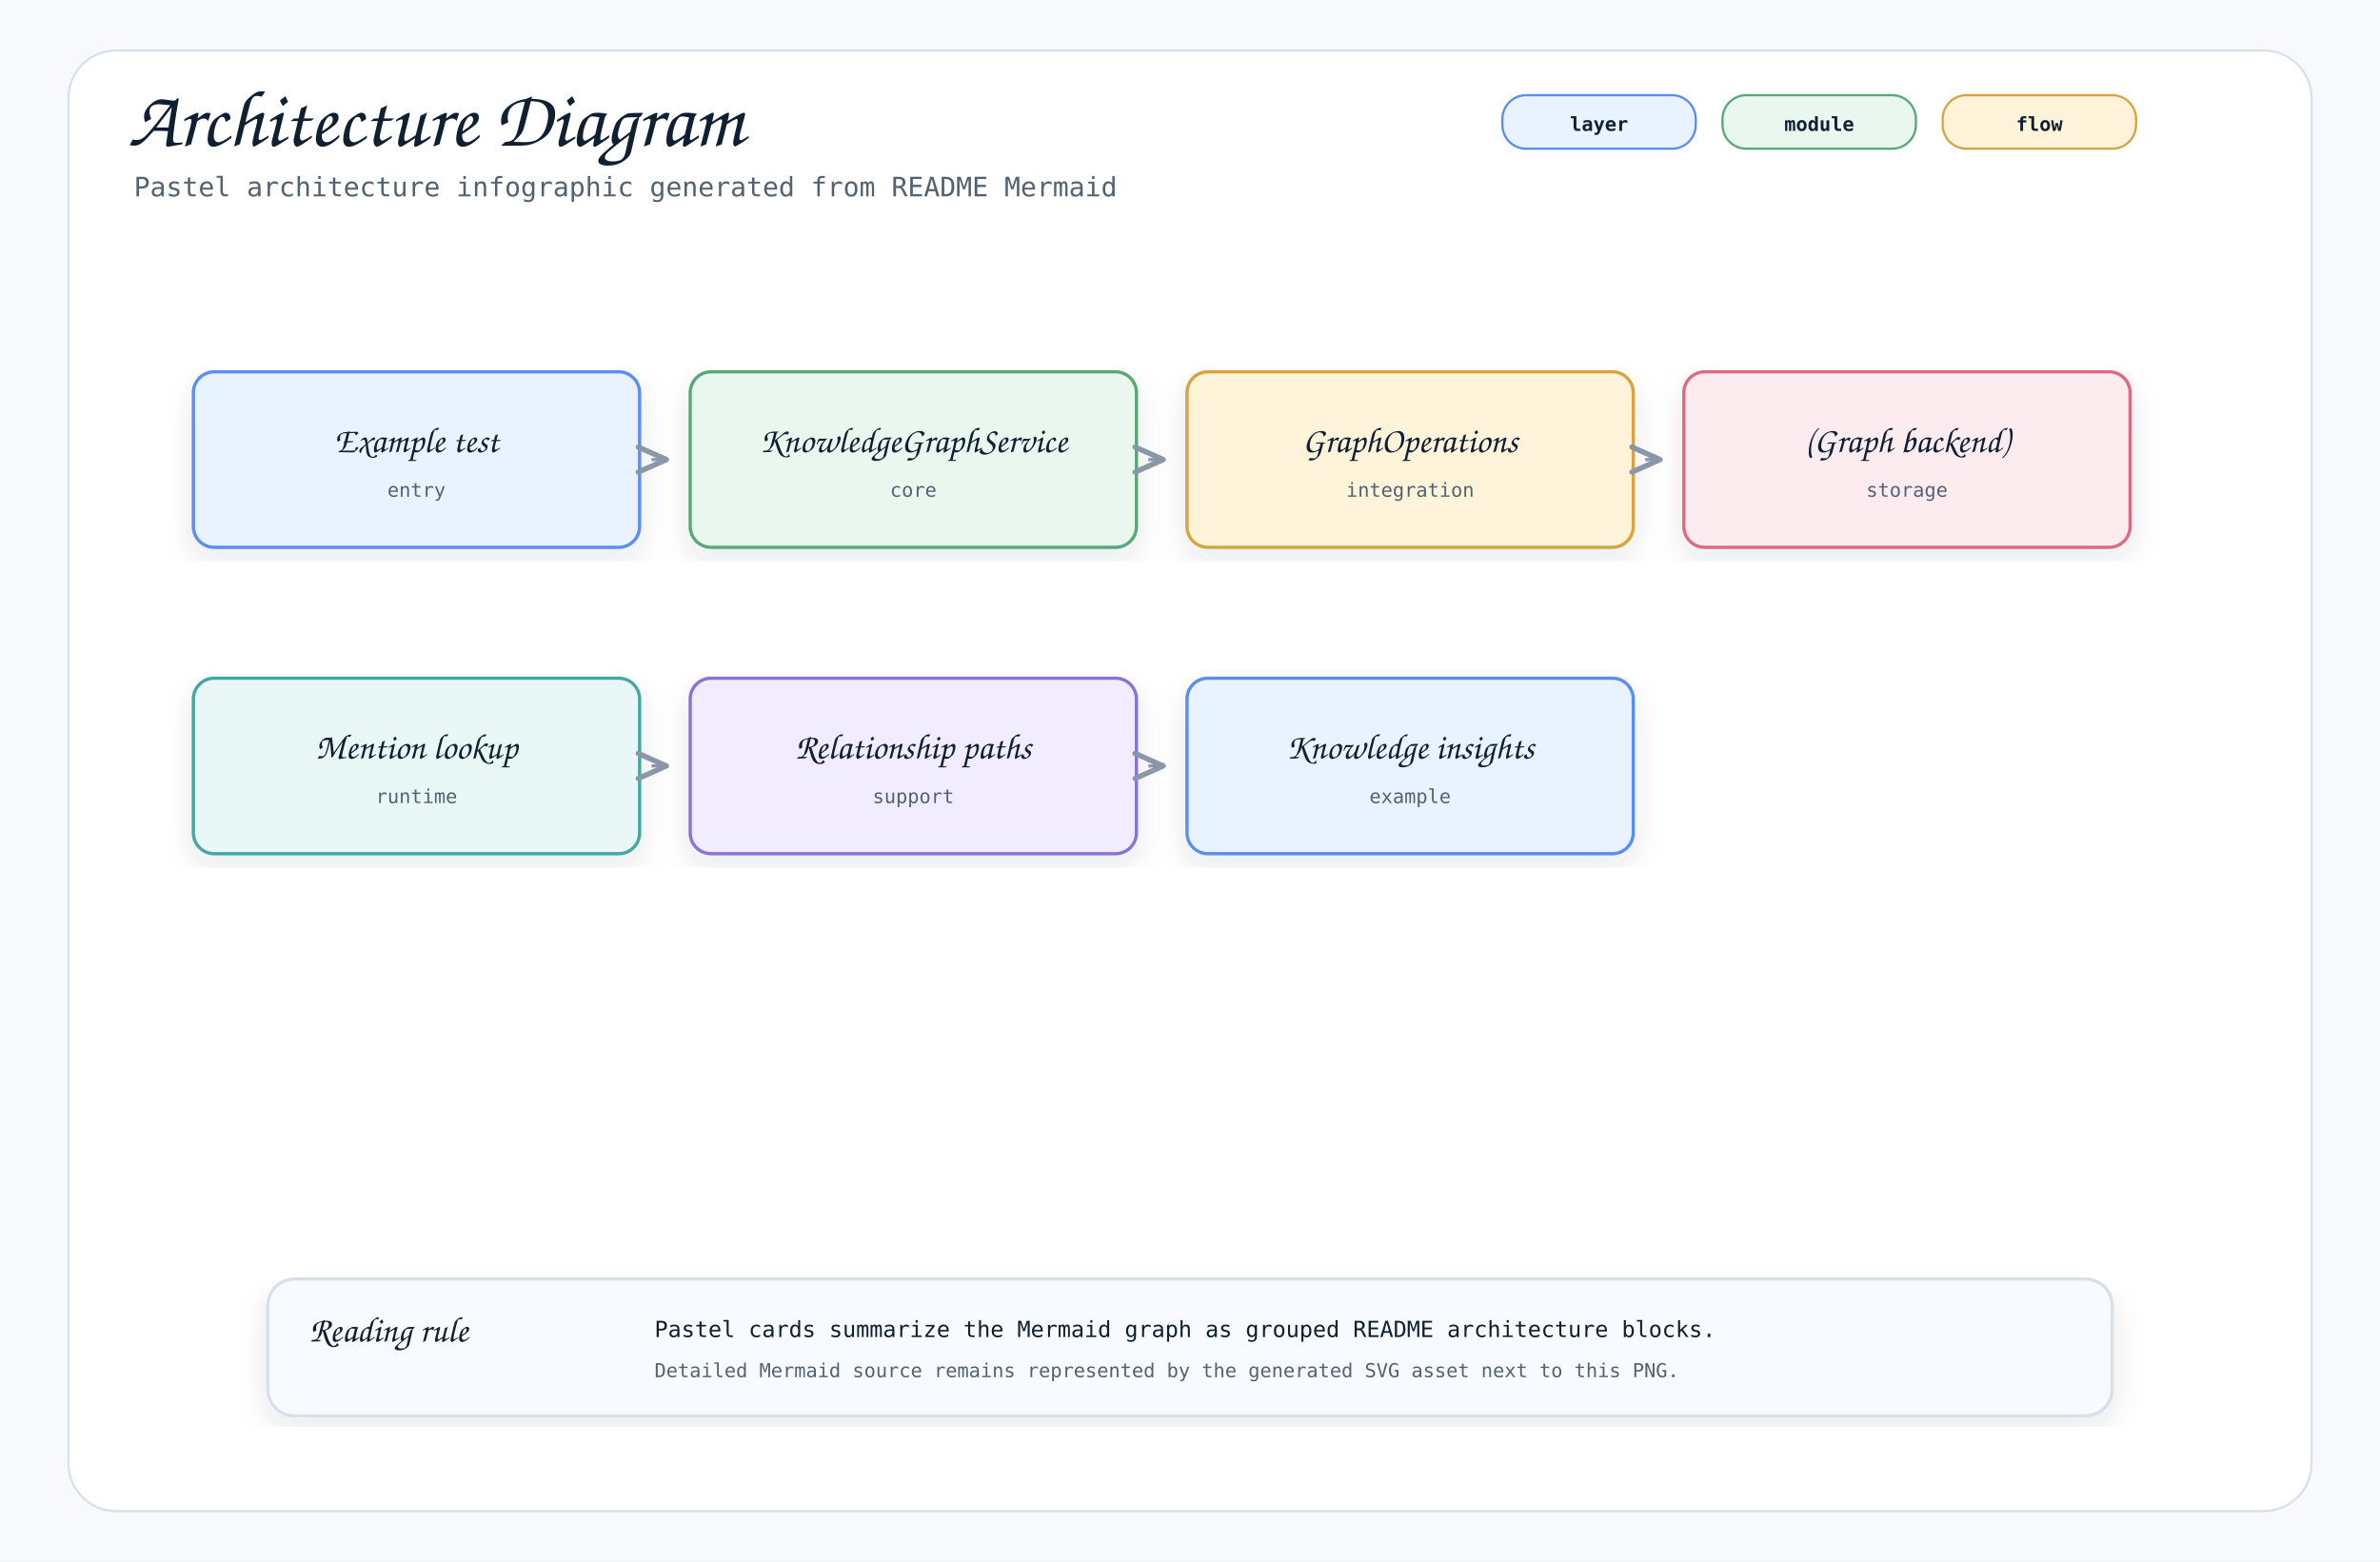
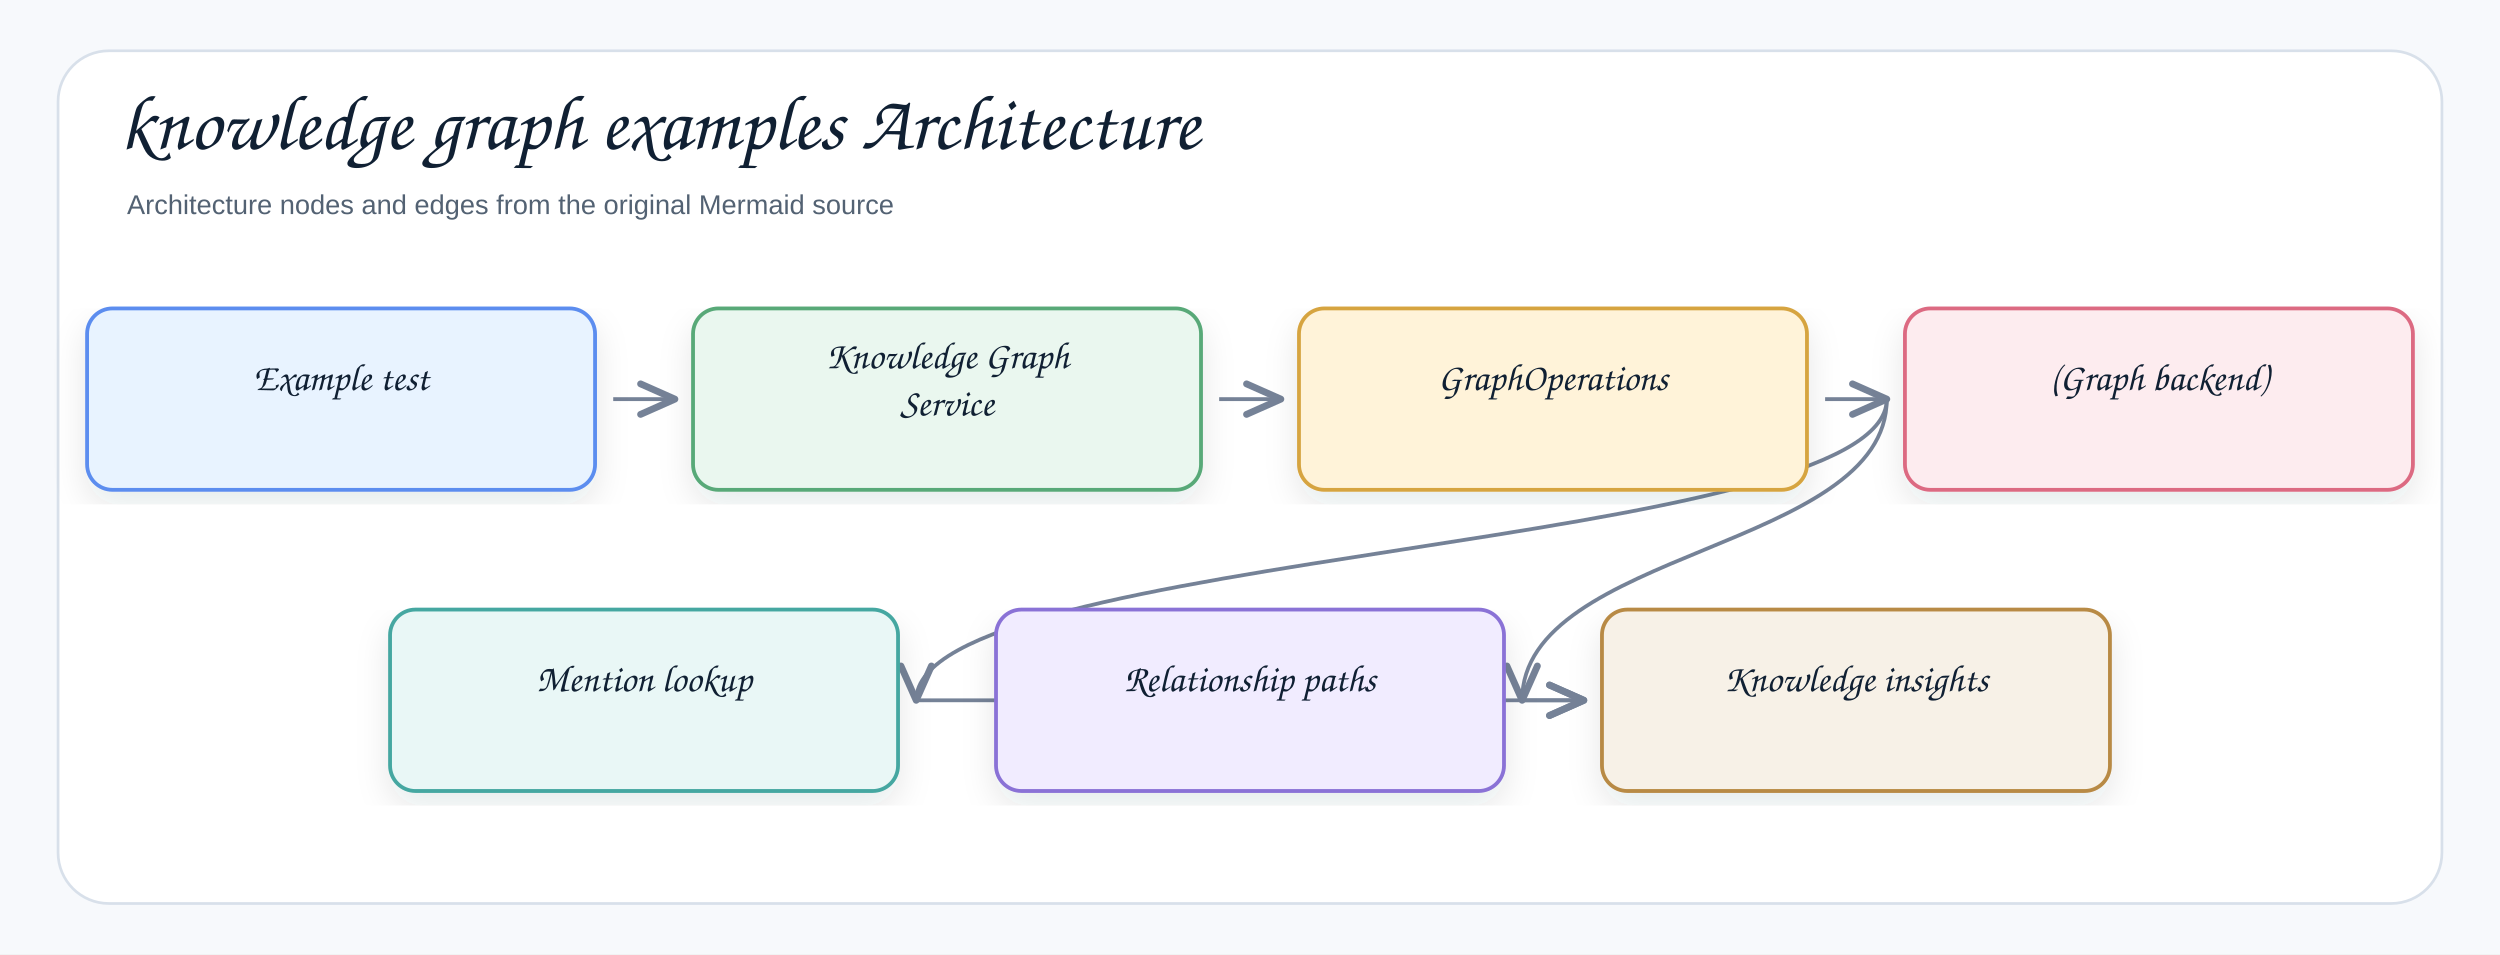
- <svg xmlns="http://www.w3.org/2000/svg" width="1600" height="1050" viewBox="0 0 1600 1050" role="img" aria-label="Architecture Diagram">
+ <svg xmlns="http://www.w3.org/2000/svg" width="1378" height="526" viewBox="0 0 1378 526" role="img" aria-label="knowledge graph examples Architecture">
  <defs>
    <filter id="shadow" x="-8%" y="-8%" width="116%" height="116%">
-       <feDropShadow dx="0" dy="8" stdDeviation="10" flood-color="#1f2937" flood-opacity="0.10" />
+       <feDropShadow dx="0" dy="8" stdDeviation="9" flood-color="#1f2937" flood-opacity="0.10" />
    </filter>
    <marker id="openArrow" markerWidth="12" markerHeight="10" refX="10" refY="5" orient="auto" markerUnits="strokeWidth">
-       <path d="M 1 1 L 10 5 L 1 9" fill="none" stroke="#8a97a8" stroke-width="1.7" stroke-linecap="round" stroke-linejoin="round" />
+       <path d="M 1 1 L 10 5 L 1 9" fill="none" stroke="#758297" stroke-width="1.8" stroke-linecap="round" stroke-linejoin="round" />
    </marker>
    <marker id="inherit" markerWidth="14" markerHeight="12" refX="12" refY="6" orient="auto" markerUnits="strokeWidth">
-       <path d="M 0 1 L 12 6 L 0 11 Z" fill="#ffffff" stroke="#8a97a8" stroke-width="1.7" />
+       <path d="M 0 1 L 12 6 L 0 11 Z" fill="#ffffff" stroke="#758297" stroke-width="1.8" />
    </marker>
    <style>
-     .canvas { fill: #f7f9fc; }
-     .frame { fill: #ffffff; stroke: #d8e0ea; stroke-width: 1.5; }
-     .title { font-family: "Architects Daughter", "Comic Mono", cursive; font-size: 54px; font-weight: 400; fill: #102033; }
-     .subtitle { font-family: "Comic Mono", "SFMono-Regular", Menlo, Consolas, monospace; font-size: 18px; fill: #536273; }
-     .label { font-family: "Architects Daughter", "Comic Mono", cursive; font-size: 30px; font-weight: 400; fill: #102033; }
-     .smallLabel { font-family: "Architects Daughter", "Comic Mono", cursive; font-size: 24px; font-weight: 400; fill: #102033; }
-     .mono { font-family: "Comic Mono", "SFMono-Regular", Menlo, Consolas, monospace; font-size: 15px; fill: #102033; }
-     .small { font-family: "Comic Mono", "SFMono-Regular", Menlo, Consolas, monospace; font-size: 13px; fill: #536273; }
-     .strong { font-family: "Comic Mono", "SFMono-Regular", Menlo, Consolas, monospace; font-size: 15px; font-weight: 700; fill: #102033; }
-     .card { stroke-width: 2.2; filter: url(#shadow); }
-     .line { stroke: #8a97a8; stroke-width: 2.1; fill: none; marker-end: url(#openArrow); }
-     .softLine { stroke: #8a97a8; stroke-width: 2.1; fill: none; }
-     .dashed { stroke: #8a97a8; stroke-width: 2.1; stroke-dasharray: 7 6; fill: none; marker-end: url(#openArrow); }
-     .inheritLine { stroke: #8a97a8; stroke-width: 2.2; fill: none; marker-end: url(#inherit); }
-     .implLine { stroke: #8a97a8; stroke-width: 2.2; stroke-dasharray: 8 7; fill: none; marker-end: url(#inherit); }
-     .compartment { stroke-width: 1.6; fill: none; }
-     .chip { stroke-width: 1.5; rx: 16; }
-     .chipText { font-family: "Comic Mono", "SFMono-Regular", Menlo, Consolas, monospace; font-size: 13px; font-weight: 700; fill: #102033; }
+     .canvas{fill:#f7f9fc}.frame{fill:#fff;stroke:#d8e0ea;stroke-width:1.5}
+     .title{font-family:"Architects Daughter","Comic Sans MS","Comic Sans",cursive;font-size:43px;font-weight:400;fill:#102033}
+     .subtitle{font-family:"Comic Sans MS","Comic Sans","Comic Neue",Arial,sans-serif;font-size:15px;font-weight:400;fill:#536273}
+     .label{font-family:"Architects Daughter","Comic Sans MS","Comic Sans",cursive;font-size:25px;font-weight:400;fill:#102033}
+     .smallLabel{font-family:"Architects Daughter","Comic Sans MS","Comic Sans",cursive;font-size:21px;font-weight:400;fill:#102033}
+     .mono{font-family:"Comic Sans MS","Comic Sans","Comic Neue",Arial,sans-serif;font-size:12px;font-weight:400;fill:#102033}
+     .small{font-family:"Comic Sans MS","Comic Sans","Comic Neue",Arial,sans-serif;font-size:12px;font-weight:400;fill:#536273}
+     .strong{font-family:"Comic Sans MS","Comic Sans","Comic Neue",Arial,sans-serif;font-size:13px;font-weight:400;fill:#102033}
+     .card{stroke-width:2.1;filter:url(#shadow)}.compartment{stroke-width:1.5;fill:none}
+     .line{stroke:#758297;stroke-width:2.1;fill:none;marker-end:url(#openArrow)}
+     .plainLine{stroke:#758297;stroke-width:2.1;fill:none}
+     .dashed{stroke:#758297;stroke-width:2.1;stroke-dasharray:7 6;fill:none;marker-end:url(#openArrow)}
+     .inheritLine{stroke:#758297;stroke-width:2.2;fill:none;marker-end:url(#inherit)}
+     .implLine{stroke:#758297;stroke-width:2.2;stroke-dasharray:8 7;fill:none;marker-end:url(#inherit)}
  </style>
  </defs>
-   <rect class="canvas" width="1600" height="1050" />
-   <rect class="frame" x="46" y="34" width="1508" height="982" rx="32" />
-   <text class="title" x="86" y="98">Architecture Diagram</text>
-   <text class="subtitle" x="90" y="132">Pastel architecture infographic generated from README Mermaid</text>
-   <rect class="chip" x="1010" y="64" width="130" height="36" fill="#e8f3ff" stroke="#5b8def" />
-   <text class="chipText" x="1075" y="88" text-anchor="middle">layer</text>
-   <rect class="chip" x="1158" y="64" width="130" height="36" fill="#eaf7ef" stroke="#58a978" />
-   <text class="chipText" x="1223" y="88" text-anchor="middle">module</text>
-   <rect class="chip" x="1306" y="64" width="130" height="36" fill="#fff3d9" stroke="#d6a441" />
-   <text class="chipText" x="1371" y="88" text-anchor="middle">flow</text>
-   <g transform="translate(130,250)">
-     <rect class="card" x="0" y="0" width="300" height="118" rx="14" fill="#e8f3ff" stroke="#5b8def" />
-     <text class="smallLabel" x="150" y="54" text-anchor="middle">Example test</text>
-     <text class="small" x="150" y="84" text-anchor="middle">entry</text>
+   <rect class="canvas" width="1378" height="526" />
+   <rect class="frame" x="32" y="28" width="1314" height="470" rx="28" />
+   <text class="title" x="66" y="82">knowledge graph examples Architecture</text>
+   <text class="subtitle" x="70" y="118">Architecture nodes and edges from the original Mermaid source</text>
+   <path class="line" d="M839 386 C839 386 873 386 873 386" />
+   <path class="line" d="M505 386 C505 386 873 386 873 386" />
+   <path class="line" d="M1040 220 C1040 303 839 303 839 386" />
+   <path class="line" d="M1040 220 C1040 303 505 303 505 386" />
+   <path class="line" d="M1006 220 C1006 220 1040 220 1040 220" />
+   <path class="line" d="M672 220 C672 220 706 220 706 220" />
+   <path class="line" d="M338 220 C338 220 372 220 372 220" />
+   <g transform="translate(48,170)">
+     <rect class="card" x="0" y="0" width="280" height="100" rx="14" fill="#E8F3FF" stroke="#5B8DEF" />
+     <text class="smallLabel" x="140" y="45" text-anchor="middle">Example test</text>
  </g>
-   <g transform="translate(464,250)">
-     <rect class="card" x="0" y="0" width="300" height="118" rx="14" fill="#eaf7ef" stroke="#58a978" />
-     <text class="smallLabel" x="150" y="54" text-anchor="middle">KnowledgeGraphService</text>
-     <text class="small" x="150" y="84" text-anchor="middle">core</text>
+   <g transform="translate(382,170)">
+     <rect class="card" x="0" y="0" width="280" height="100" rx="14" fill="#EAF7EF" stroke="#58A978" />
+     <text class="smallLabel" x="140" y="33" text-anchor="middle">Knowledge Graph</text>
+     <text class="smallLabel" x="140" y="59" text-anchor="middle">Service</text>
  </g>
-   <path class="line" d="M438 309 L448 309" />
-   <g transform="translate(798,250)">
-     <rect class="card" x="0" y="0" width="300" height="118" rx="14" fill="#fff3d9" stroke="#d6a441" />
-     <text class="smallLabel" x="150" y="54" text-anchor="middle">GraphOperations</text>
-     <text class="small" x="150" y="84" text-anchor="middle">integration</text>
+   <g transform="translate(716,170)">
+     <rect class="card" x="0" y="0" width="280" height="100" rx="14" fill="#FFF3D9" stroke="#D6A441" />
+     <text class="smallLabel" x="140" y="45" text-anchor="middle">GraphOperations</text>
  </g>
-   <path class="line" d="M772 309 L782 309" />
-   <g transform="translate(1132,250)">
-     <rect class="card" x="0" y="0" width="300" height="118" rx="14" fill="#fdecef" stroke="#dc6b82" />
-     <text class="smallLabel" x="150" y="54" text-anchor="middle">(Graph backend)</text>
-     <text class="small" x="150" y="84" text-anchor="middle">storage</text>
+   <g transform="translate(1050,170)">
+     <rect class="card" x="0" y="0" width="280" height="100" rx="14" fill="#FDECEF" stroke="#DC6B82" />
+     <text class="smallLabel" x="140" y="45" text-anchor="middle">(Graph backend)</text>
  </g>
-   <path class="line" d="M1106 309 L1116 309" />
-   <g transform="translate(130,456)">
-     <rect class="card" x="0" y="0" width="300" height="118" rx="14" fill="#e9f7f6" stroke="#45a7a1" />
-     <text class="smallLabel" x="150" y="54" text-anchor="middle">Mention lookup</text>
-     <text class="small" x="150" y="84" text-anchor="middle">runtime</text>
+   <g transform="translate(215,336)">
+     <rect class="card" x="0" y="0" width="280" height="100" rx="14" fill="#E9F7F6" stroke="#45A7A1" />
+     <text class="smallLabel" x="140" y="45" text-anchor="middle">Mention lookup</text>
  </g>
-   <g transform="translate(464,456)">
-     <rect class="card" x="0" y="0" width="300" height="118" rx="14" fill="#f1ecff" stroke="#8a72d6" />
-     <text class="smallLabel" x="150" y="54" text-anchor="middle">Relationship paths</text>
-     <text class="small" x="150" y="84" text-anchor="middle">support</text>
+   <g transform="translate(549,336)">
+     <rect class="card" x="0" y="0" width="280" height="100" rx="14" fill="#F1ECFF" stroke="#8A72D6" />
+     <text class="smallLabel" x="140" y="45" text-anchor="middle">Relationship paths</text>
  </g>
-   <path class="line" d="M438 515 L448 515" />
-   <g transform="translate(798,456)">
-     <rect class="card" x="0" y="0" width="300" height="118" rx="14" fill="#e8f3ff" stroke="#5b8def" />
-     <text class="smallLabel" x="150" y="54" text-anchor="middle">Knowledge insights</text>
-     <text class="small" x="150" y="84" text-anchor="middle">example</text>
-   </g>
-   <path class="line" d="M772 515 L782 515" />
-   <g transform="translate(180,860)">
-     <rect class="card" x="0" y="0" width="1240" height="92" rx="18" fill="#f7fbff" stroke="#d8e0ea" />
-     <text class="smallLabel" x="28" y="42">Reading rule</text>
-     <text class="mono" x="260" y="39">Pastel cards summarize the Mermaid graph as grouped README architecture blocks.</text>
-     <text class="small" x="260" y="66">Detailed Mermaid source remains represented by the generated SVG asset next to this PNG.</text>
+   <g transform="translate(883,336)">
+     <rect class="card" x="0" y="0" width="280" height="100" rx="14" fill="#F7F1E7" stroke="#B88A44" />
+     <text class="smallLabel" x="140" y="45" text-anchor="middle">Knowledge insights</text>
  </g>
</svg>
